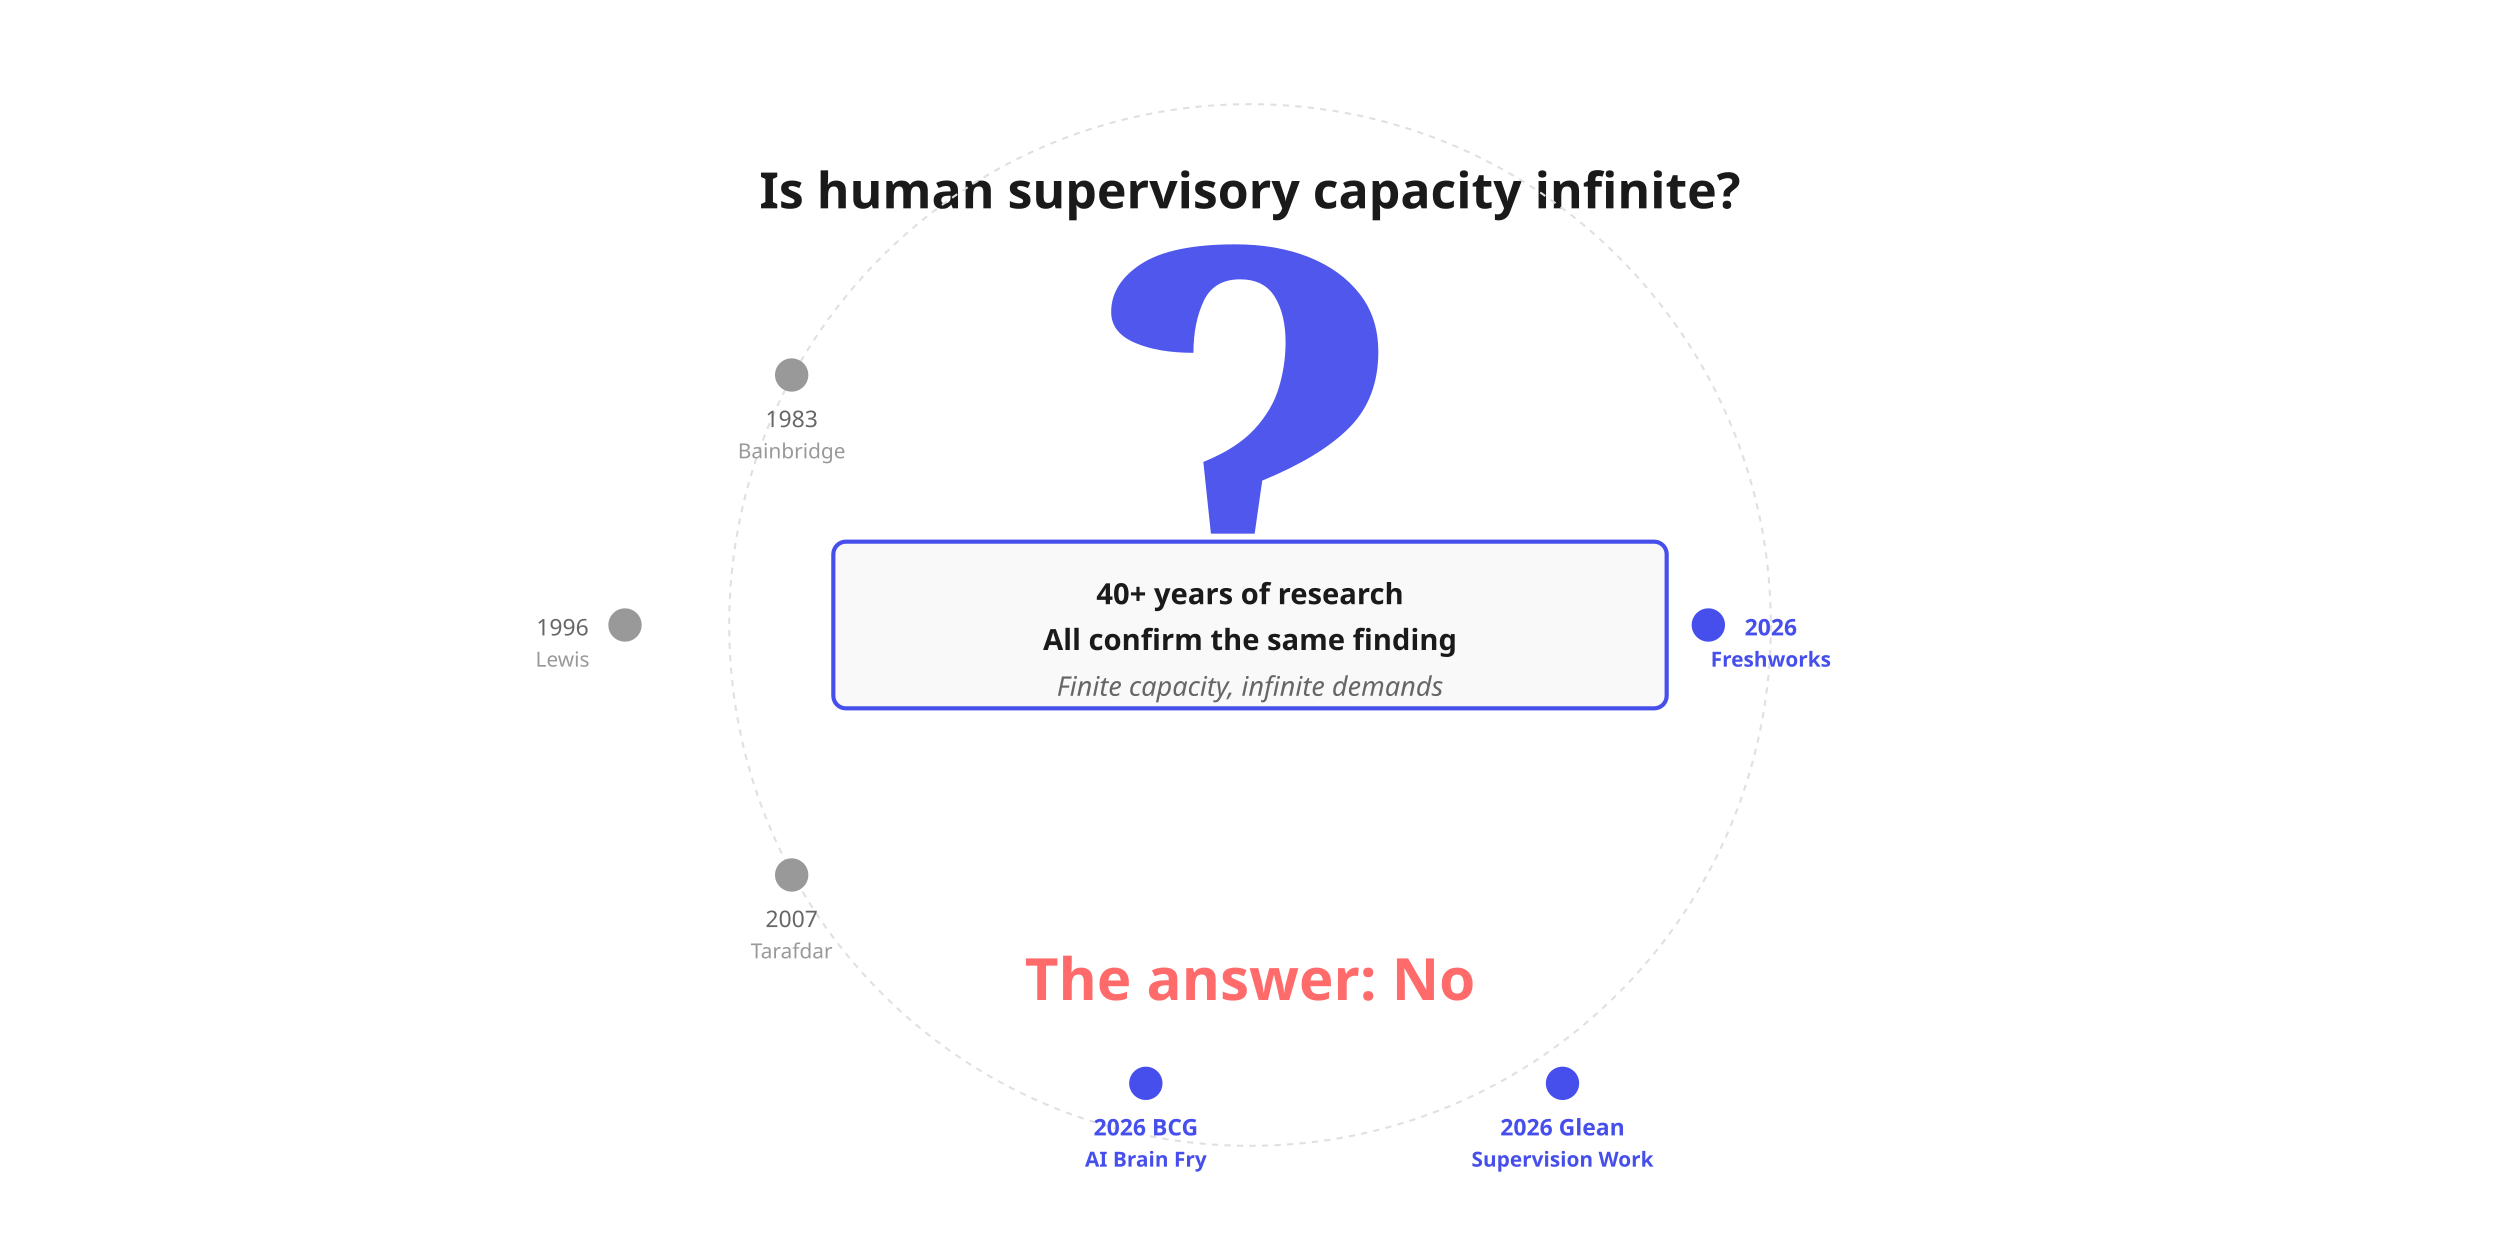
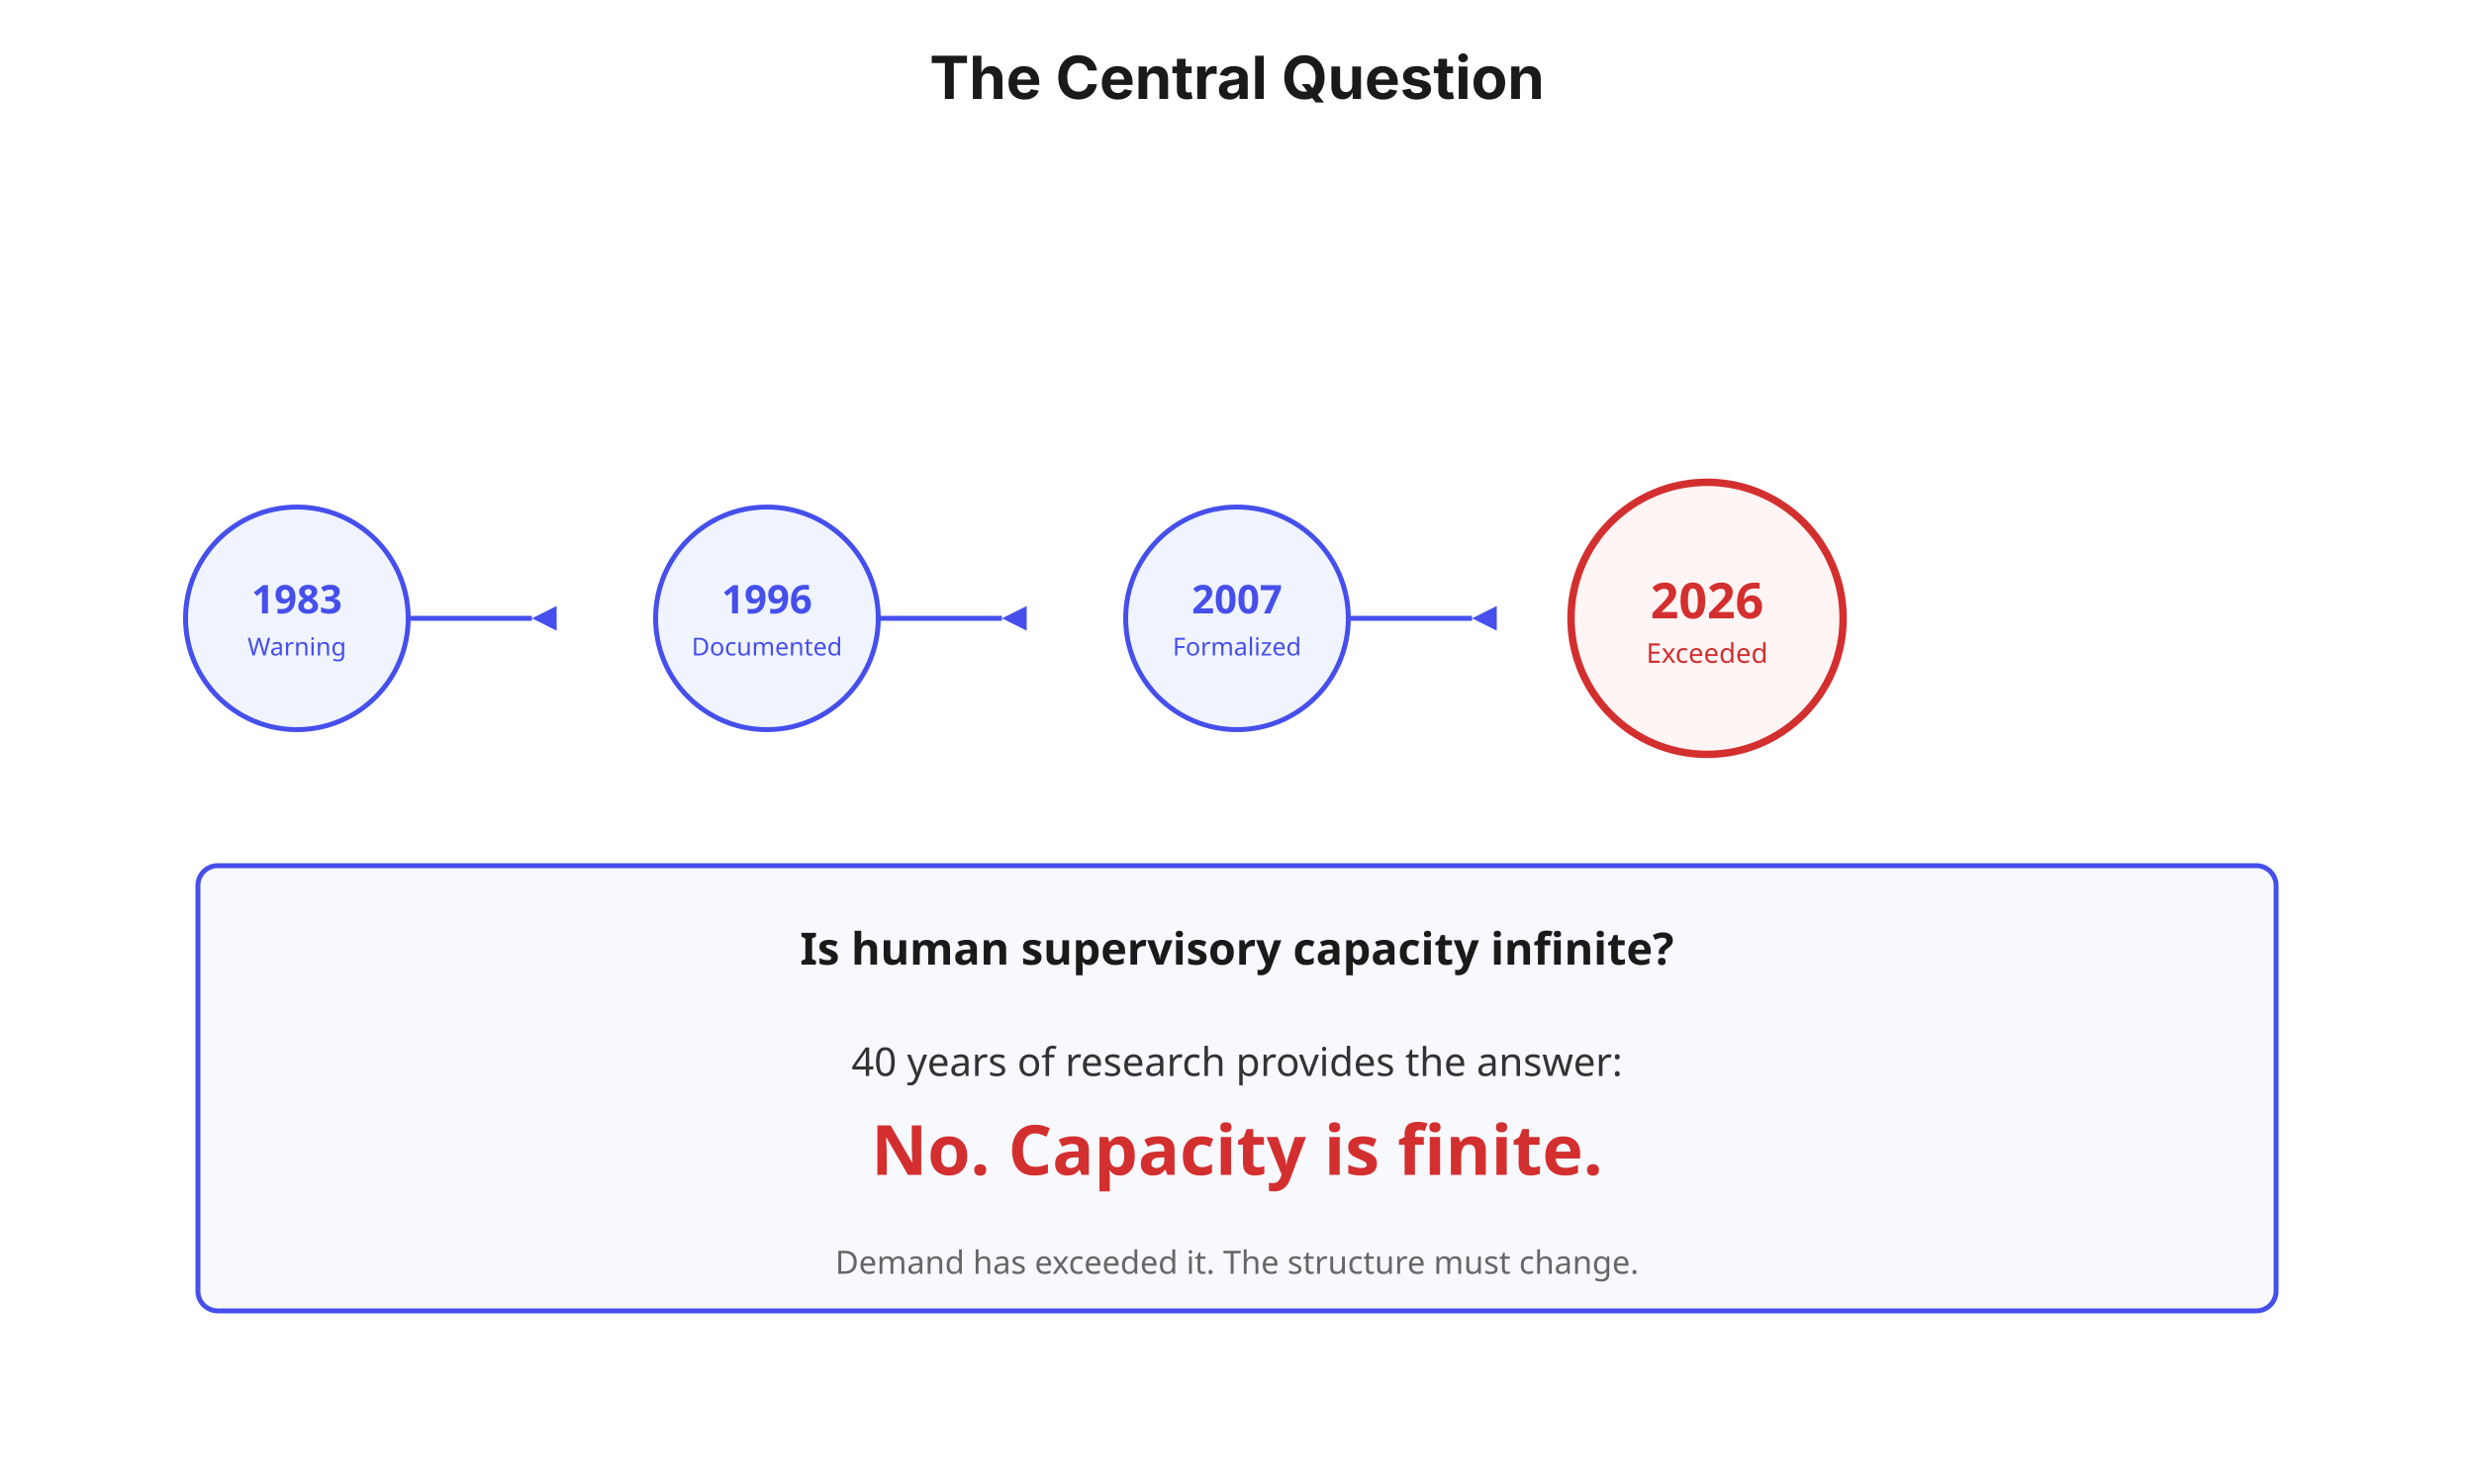
- <svg xmlns="http://www.w3.org/2000/svg" viewBox="0 0 1200 600">
-   <rect width="1200" height="600" fill="#ffffff" />
-   <text x="600" y="320" font-family="Georgia, serif" font-size="280" font-weight="bold" fill="#464feb" text-anchor="middle" opacity="0.95">?</text>
-   <defs>
-     <path id="circlePath" cx="600" cy="300" r="220" fill="none" />
-     <circle cx="600" cy="300" r="220" fill="none" />
-   </defs>
-   <text x="600" y="100" font-family="system-us" font-size="24" font-weight="bold" fill="#1a1a1a" text-anchor="middle">Is human supervisory capacity infinite?</text>
-   <text x="600" y="480" font-family="system-us" font-size="28" font-weight="bold" fill="#ff6b6b" text-anchor="middle">The answer: No</text>
-   <circle cx="600" cy="300" r="250" fill="none" stroke="#e0e0e0" stroke-width="1" stroke-dasharray="3,3" />
-   <g transform="translate(380, 180)">
-     <circle r="8" fill="#999" />
-     <text x="0" y="25" font-family="system-us" font-size="11" fill="#666" text-anchor="middle">1983</text>
-     <text x="0" y="40" font-family="system-us" font-size="10" fill="#999" text-anchor="middle">Bainbridge</text>
+ <svg xmlns="http://www.w3.org/2000/svg" viewBox="0 0 1000 600">
+   <rect width="1000" height="600" fill="#ffffff" />
+   <text x="500" y="40" font-family="system-ui, -apple-system, sans-serif" font-size="24" font-weight="700" fill="#1a1a1a" text-anchor="middle">The Central Question</text>
+   <g>
+     <circle cx="120" cy="250" r="45" fill="#f0f4ff" stroke="#464feb" stroke-width="2" />
+     <text x="120" y="248" font-family="system-ui, sans-serif" font-size="16" font-weight="700" fill="#464feb" text-anchor="middle">1983</text>
+     <text x="120" y="265" font-family="system-ui, sans-serif" font-size="10" fill="#464feb" text-anchor="middle">Warning</text>
+     <line x1="165" y1="250" x2="215" y2="250" stroke="#464feb" stroke-width="2" />
+     <polygon points="215,250 225,245 225,255" fill="#464feb" />
  </g>
-   <g transform="translate(300, 300)">
-     <circle r="8" fill="#999" />
-     <text x="-30" y="5" font-family="system-us" font-size="11" fill="#666" text-anchor="middle">1996</text>
-     <text x="-30" y="20" font-family="system-us" font-size="10" fill="#999" text-anchor="middle">Lewis</text>
+   <g>
+     <circle cx="310" cy="250" r="45" fill="#f0f4ff" stroke="#464feb" stroke-width="2" />
+     <text x="310" y="248" font-family="system-ui, sans-serif" font-size="16" font-weight="700" fill="#464feb" text-anchor="middle">1996</text>
+     <text x="310" y="265" font-family="system-ui, sans-serif" font-size="10" fill="#464feb" text-anchor="middle">Documented</text>
+     <line x1="355" y1="250" x2="405" y2="250" stroke="#464feb" stroke-width="2" />
+     <polygon points="405,250 415,245 415,255" fill="#464feb" />
  </g>
-   <g transform="translate(380, 420)">
-     <circle r="8" fill="#999" />
-     <text x="0" y="25" font-family="system-us" font-size="11" fill="#666" text-anchor="middle">2007</text>
-     <text x="0" y="40" font-family="system-us" font-size="10" fill="#999" text-anchor="middle">Tarafdar</text>
+   <g>
+     <circle cx="500" cy="250" r="45" fill="#f0f4ff" stroke="#464feb" stroke-width="2" />
+     <text x="500" y="248" font-family="system-ui, sans-serif" font-size="16" font-weight="700" fill="#464feb" text-anchor="middle">2007</text>
+     <text x="500" y="265" font-family="system-ui, sans-serif" font-size="10" fill="#464feb" text-anchor="middle">Formalized</text>
+     <line x1="545" y1="250" x2="595" y2="250" stroke="#464feb" stroke-width="2" />
+     <polygon points="595,250 605,245 605,255" fill="#464feb" />
  </g>
-   <g transform="translate(550, 520)">
-     <circle r="8" fill="#464feb" />
-     <text x="0" y="25" font-family="system-us" font-size="11" fill="#464feb" text-anchor="middle" font-weight="bold">2026 BCG</text>
-     <text x="0" y="40" font-family="system-us" font-size="10" fill="#464feb" text-anchor="middle" font-weight="bold">AI Brain Fry</text>
+   <g>
+     <circle cx="690" cy="250" r="55" fill="#fff5f5" stroke="#d32f2f" stroke-width="3" />
+     <text x="690" y="250" font-family="system-ui, sans-serif" font-size="20" font-weight="700" fill="#d32f2f" text-anchor="middle">2026</text>
+     <text x="690" y="268" font-family="system-ui, sans-serif" font-size="11" fill="#d32f2f" text-anchor="middle">Exceeded</text>
  </g>
-   <g transform="translate(750, 520)">
-     <circle r="8" fill="#464feb" />
-     <text x="0" y="25" font-family="system-us" font-size="11" fill="#464feb" text-anchor="middle" font-weight="bold">2026 Glean</text>
-     <text x="0" y="40" font-family="system-us" font-size="10" fill="#464feb" text-anchor="middle" font-weight="bold">Supervision Work</text>
-   </g>
-   <g transform="translate(820, 300)">
-     <circle r="8" fill="#464feb" />
-     <text x="30" y="5" font-family="system-us" font-size="11" fill="#464feb" text-anchor="middle" font-weight="bold">2026</text>
-     <text x="30" y="20" font-family="system-us" font-size="10" fill="#464feb" text-anchor="middle" font-weight="bold">Freshworks</text>
-   </g>
-   <rect x="400" y="260" width="400" height="80" fill="#f9f9f9" stroke="#464feb" stroke-width="2" rx="6" />
-   <text x="600" y="290" font-family="system-us" font-size="14" fill="#1a1a1a" text-anchor="middle" font-weight="bold">40+ years of research</text>
-   <text x="600" y="312" font-family="system-us" font-size="14" fill="#1a1a1a" text-anchor="middle" font-weight="bold">All confirm the same finding</text>
-   <text x="600" y="334" font-family="system-us" font-size="13" fill="#666" text-anchor="middle" font-style="italic">Finite capacity, infinite demands</text>
+   <rect x="80" y="350" width="840" height="180" rx="8" fill="#f8f9ff" stroke="#464feb" stroke-width="2" />
+   <text x="500" y="390" font-family="system-ui, sans-serif" font-size="18" font-weight="700" fill="#1a1a1a" text-anchor="middle">Is human supervisory capacity infinite?</text>
+   <text x="500" y="435" font-family="system-ui, sans-serif" font-size="16" fill="#333" text-anchor="middle">40 years of research provides the answer:</text>
+   <text x="500" y="475" font-family="system-ui, sans-serif" font-size="28" font-weight="700" fill="#d32f2f" text-anchor="middle">No. Capacity is finite.</text>
+   <text x="500" y="515" font-family="system-ui, sans-serif" font-size="13" fill="#666" text-anchor="middle">Demand has exceeded it. The structure must change.</text>
</svg>
